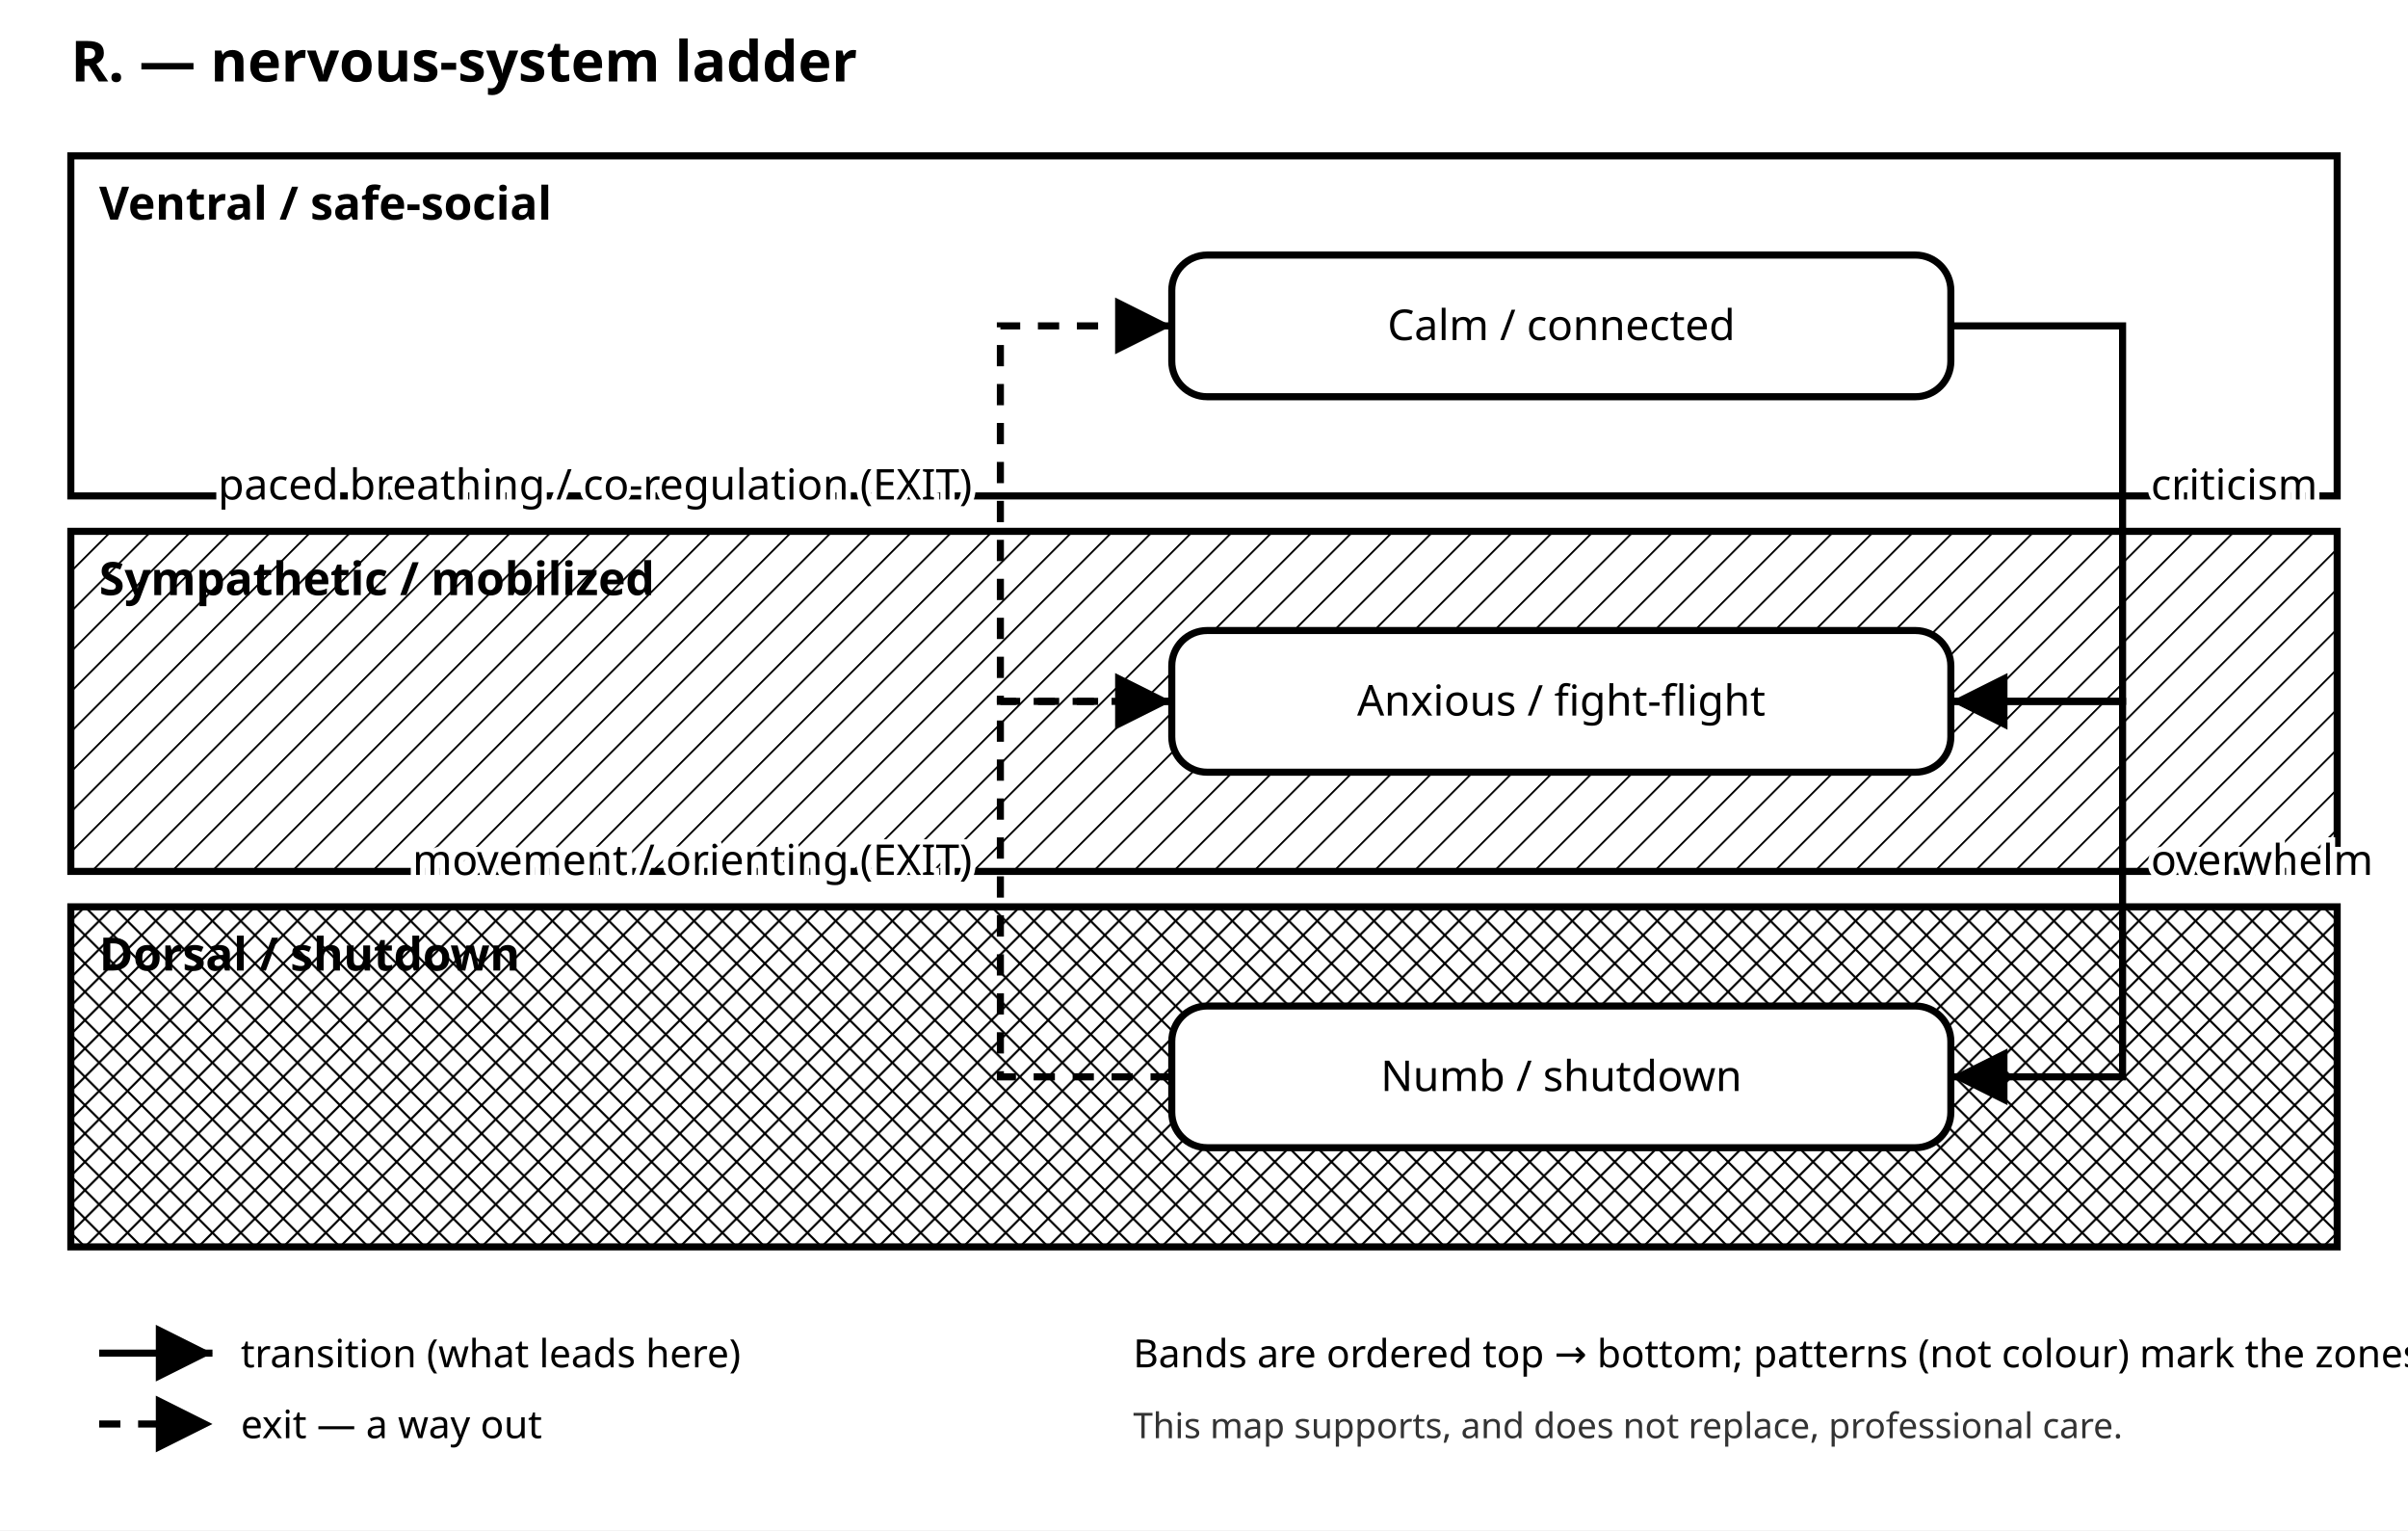
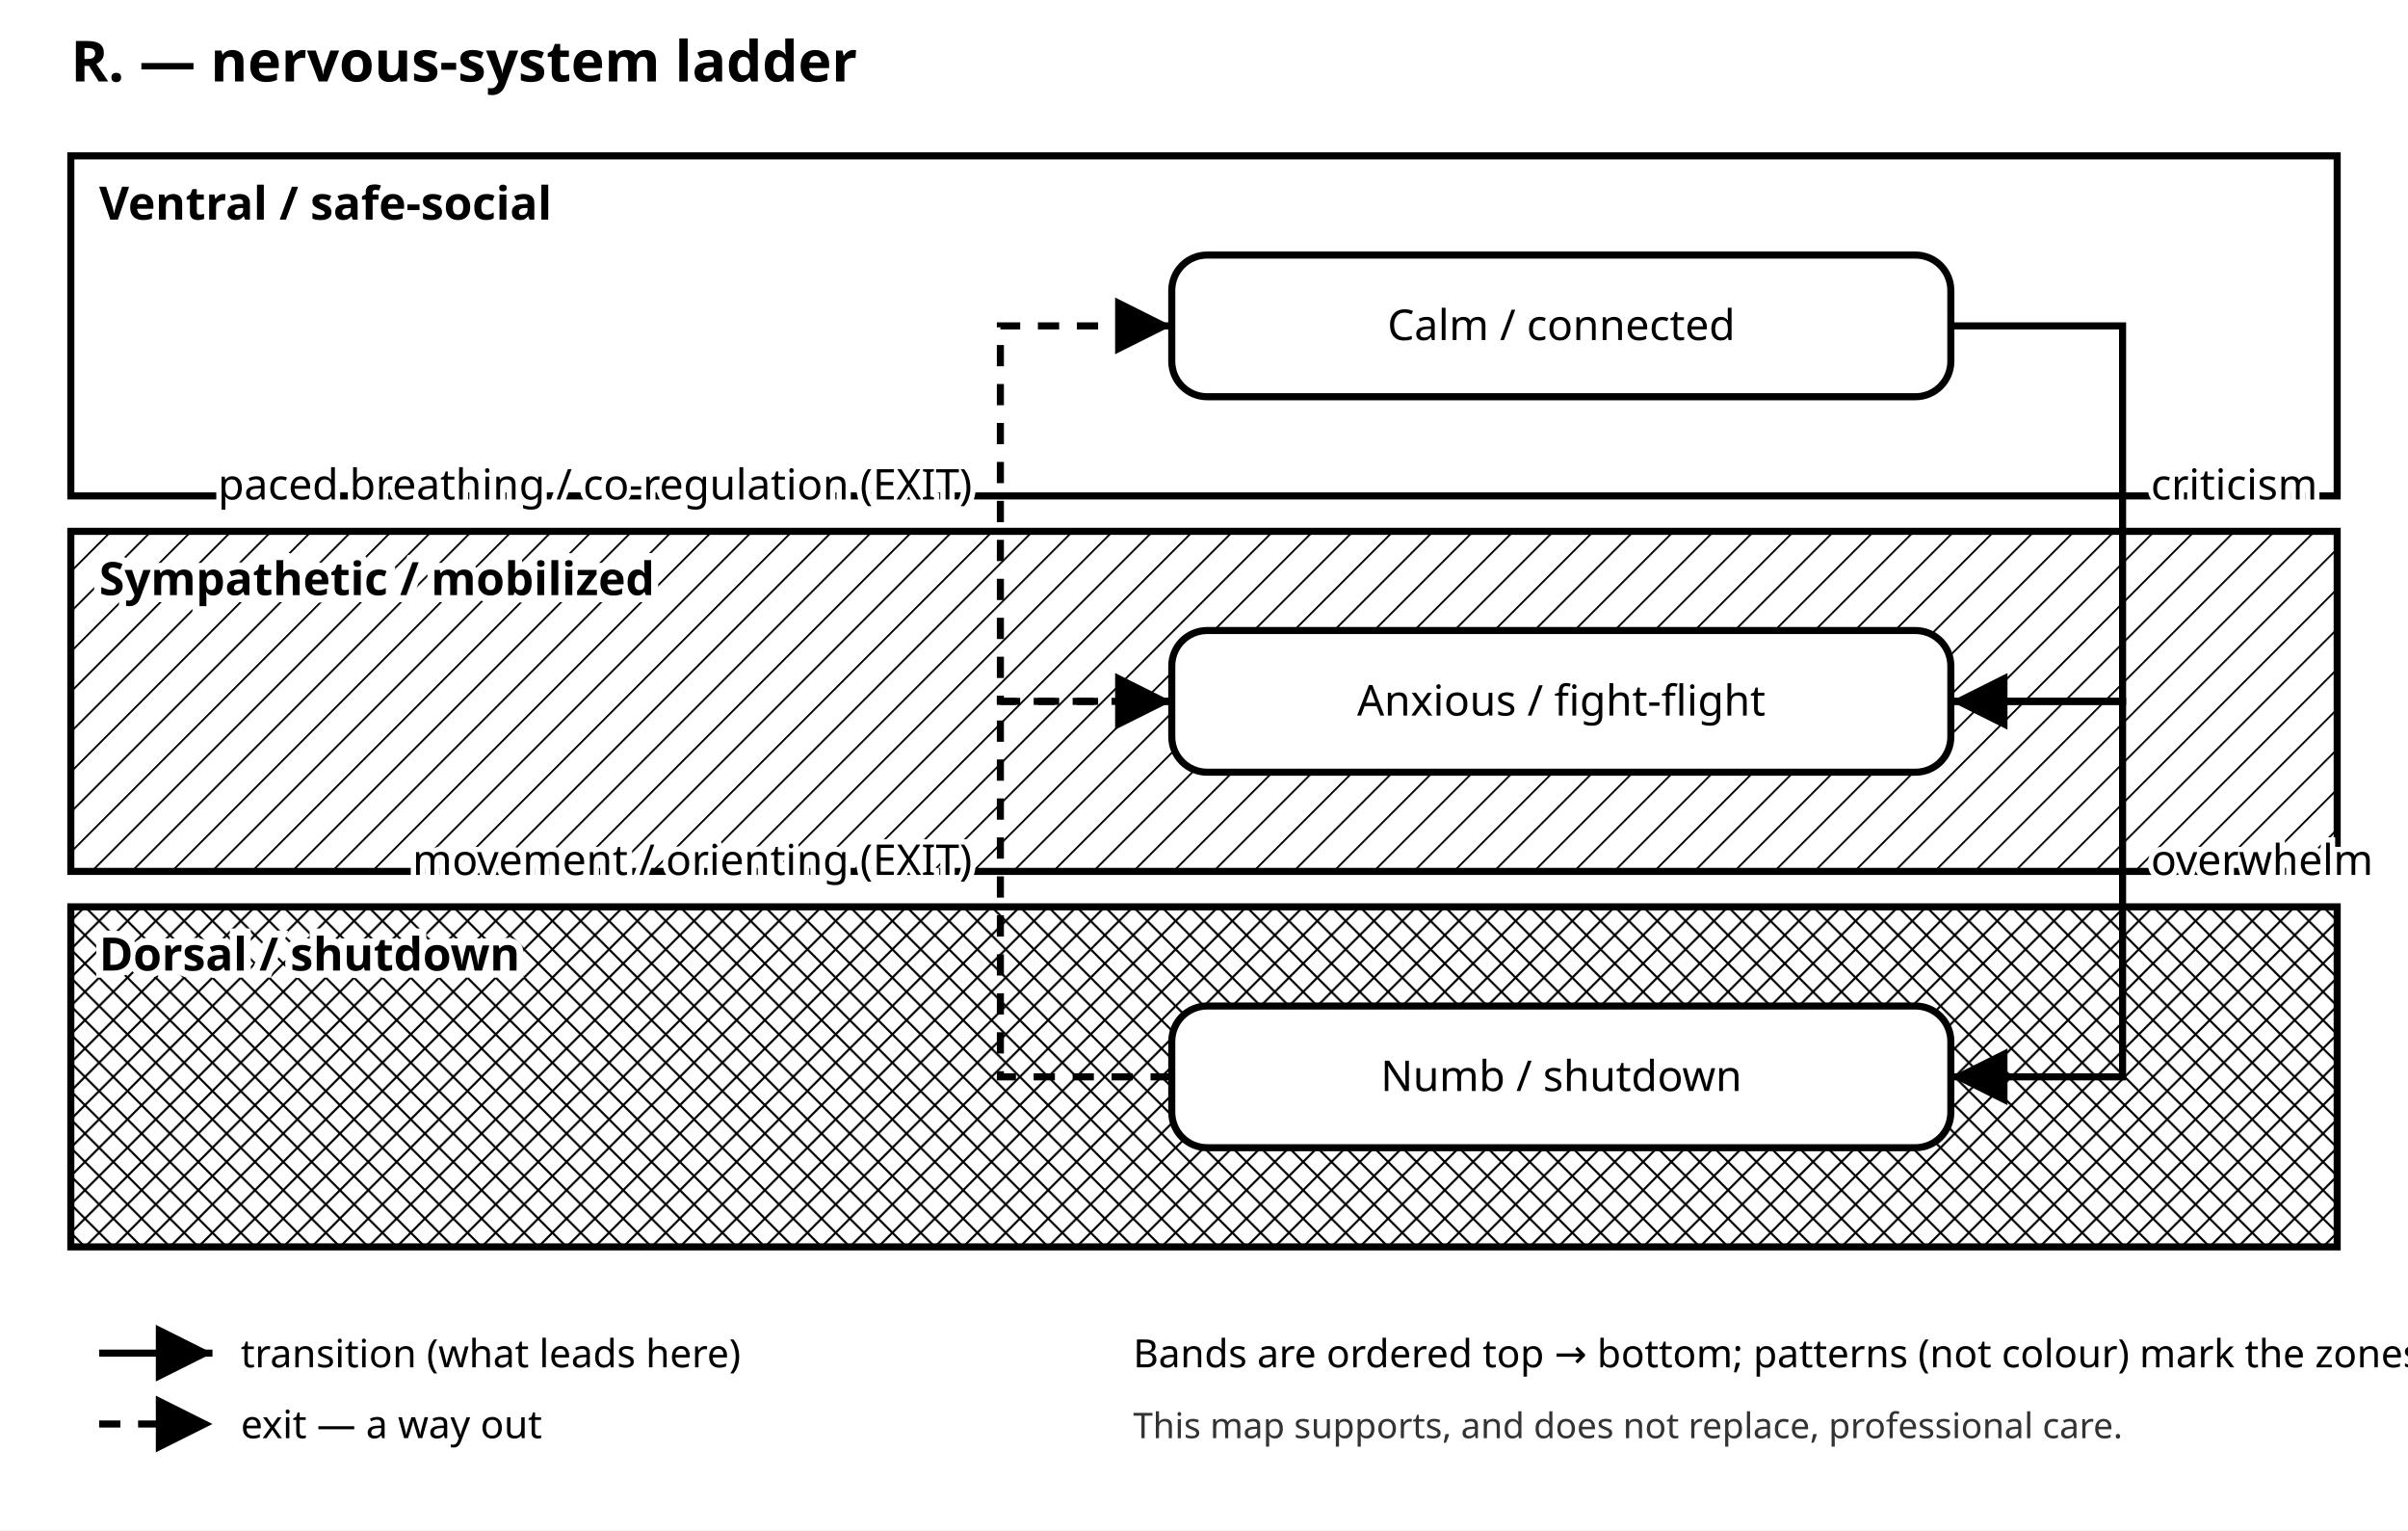
<svg xmlns="http://www.w3.org/2000/svg" viewBox="0 0 680 432" role="img" aria-label="State map: R. — nervous-system ladder. Bands top to bottom: Ventral / safe-social, Sympathetic / mobilized, Dorsal / shutdown. Transitions: Calm / connected to Anxious / fight-flight on criticism; Anxious / fight-flight to Numb / shutdown on overwhelm. Ways out: Numb / shutdown to Anxious / fight-flight via movement / orienting; Anxious / fight-flight to Calm / connected via paced breathing / co-regulation.">
  <defs>
    <marker id="arrow" markerWidth="10" markerHeight="10" refX="8" refY="4" orient="auto-start-reverse">
      <path d="M0,0 L8,4 L0,8 z" fill="#000" />
    </marker>
    <pattern id="p-diagonal" width="8" height="8" patternUnits="userSpaceOnUse" patternTransform="rotate(45)">
      <line x1="0" y1="0" x2="0" y2="8" stroke="#000" stroke-width="1" />
    </pattern>
    <pattern id="p-cross-hatch" width="8" height="8" patternUnits="userSpaceOnUse">
      <path d="M0 0 L8 8 M8 0 L0 8" stroke="#000" stroke-width="0.6" />
    </pattern>
    <pattern id="p-dots" width="10" height="10" patternUnits="userSpaceOnUse">
      <circle cx="2" cy="2" r="1" fill="#000" />
    </pattern>
  </defs>
  <rect x="0" y="0" width="680" height="432" fill="#fff" />
  <text x="20" y="23" font-family="sans-serif" font-size="16" font-weight="700">R. — nervous-system ladder</text>
  <rect data-el="band:ventral" x="20" y="44" width="640" height="96" fill="#ffffff" fill-opacity="1" stroke="#000" stroke-width="2" />
-   <text x="28" y="62" font-family="sans-serif" font-size="13" font-weight="700">Ventral / safe-social</text>
+   <text x="28" y="62" font-family="sans-serif" font-size="13" font-weight="700" stroke="#fff" stroke-width="4" paint-order="stroke">Ventral / safe-social</text>
  <rect data-el="band:sympathetic" x="20" y="150" width="640" height="96" fill="#ffffff" fill-opacity="1" stroke="#000" stroke-width="2" />
  <rect x="20" y="150" width="640" height="96" fill="url(#p-diagonal)" stroke="none" />
-   <text x="28" y="168" font-family="sans-serif" font-size="13" font-weight="700">Sympathetic / mobilized</text>
+   <text x="28" y="168" font-family="sans-serif" font-size="13" font-weight="700" stroke="#fff" stroke-width="4" paint-order="stroke">Sympathetic / mobilized</text>
  <rect data-el="band:dorsal" x="20" y="256" width="640" height="96" fill="#ffffff" fill-opacity="1" stroke="#000" stroke-width="2" />
  <rect x="20" y="256" width="640" height="96" fill="url(#p-cross-hatch)" stroke="none" />
-   <text x="28" y="274" font-family="sans-serif" font-size="13" font-weight="700">Dorsal / shutdown</text>
+   <text x="28" y="274" font-family="sans-serif" font-size="13" font-weight="700" stroke="#fff" stroke-width="4" paint-order="stroke">Dorsal / shutdown</text>
  <path data-el="edge:e1" d="M 550.9,92 H 599.4 V 198 H 550.9" fill="none" stroke="#000" stroke-width="2" marker-end="url(#arrow)" />
  <path data-el="edge:e2" d="M 550.9,198 H 599.4 V 304 H 550.9" fill="none" stroke="#000" stroke-width="2" marker-end="url(#arrow)" />
  <path data-el="edge:x1" d="M 330.9,304 H 282.5 V 198 H 330.9" fill="none" stroke="#000" stroke-width="2" stroke-dasharray="6 5" marker-end="url(#arrow)" />
  <path data-el="edge:x2" d="M 330.9,198 H 282.5 V 92 H 330.9" fill="none" stroke="#000" stroke-width="2" stroke-dasharray="6 5" marker-end="url(#arrow)" />
  <text data-el="edgelabel:e1" x="607.4" y="141" font-family="sans-serif" font-size="12" text-anchor="start" stroke="#fff" stroke-width="3" paint-order="stroke">criticism</text>
  <text data-el="edgelabel:e2" x="607.4" y="247" font-family="sans-serif" font-size="12" text-anchor="start" stroke="#fff" stroke-width="3" paint-order="stroke">overwhelm</text>
  <text data-el="edgelabel:x1" x="274.5" y="247" font-family="sans-serif" font-size="12" text-anchor="end" stroke="#fff" stroke-width="3" paint-order="stroke">movement / orienting (EXIT)</text>
  <text data-el="edgelabel:x2" x="274.5" y="141" font-family="sans-serif" font-size="12" text-anchor="end" stroke="#fff" stroke-width="3" paint-order="stroke">paced breathing / co-regulation (EXIT)</text>
  <rect data-el="node:calm" x="330.9" y="72" width="220" height="40" rx="10" ry="10" fill="#fff" stroke="#000" stroke-width="2" />
  <text x="440.9" y="96" font-family="sans-serif" font-size="12" text-anchor="middle" data-el="nodelabel:calm">Calm / connected</text>
  <rect data-el="node:anxious" x="330.9" y="178" width="220" height="40" rx="10" ry="10" fill="#fff" stroke="#000" stroke-width="2" />
  <text x="440.9" y="202" font-family="sans-serif" font-size="12" text-anchor="middle" data-el="nodelabel:anxious">Anxious / fight-flight</text>
  <rect data-el="node:numb" x="330.9" y="284" width="220" height="40" rx="10" ry="10" fill="#fff" stroke="#000" stroke-width="2" />
  <text x="440.9" y="308" font-family="sans-serif" font-size="12" text-anchor="middle" data-el="nodelabel:numb">Numb / shutdown</text>
  <line x1="28" y1="382" x2="60" y2="382" stroke="#000" stroke-width="2" marker-end="url(#arrow)" />
  <text x="68" y="386" font-family="sans-serif" font-size="11">transition (what leads here)</text>
  <line x1="28" y1="402" x2="60" y2="402" stroke="#000" stroke-width="2" stroke-dasharray="6 5" marker-end="url(#arrow)" />
  <text x="68" y="406" font-family="sans-serif" font-size="11">exit — a way out</text>
  <text x="320" y="386" font-family="sans-serif" font-size="11" textLength="344" lengthAdjust="spacingAndGlyphs">Bands are ordered top → bottom; patterns (not colour) mark the zones.</text>
  <text x="320" y="406" font-family="sans-serif" font-size="10" fill="#333">This map supports, and does not replace, professional care.</text>
</svg>
